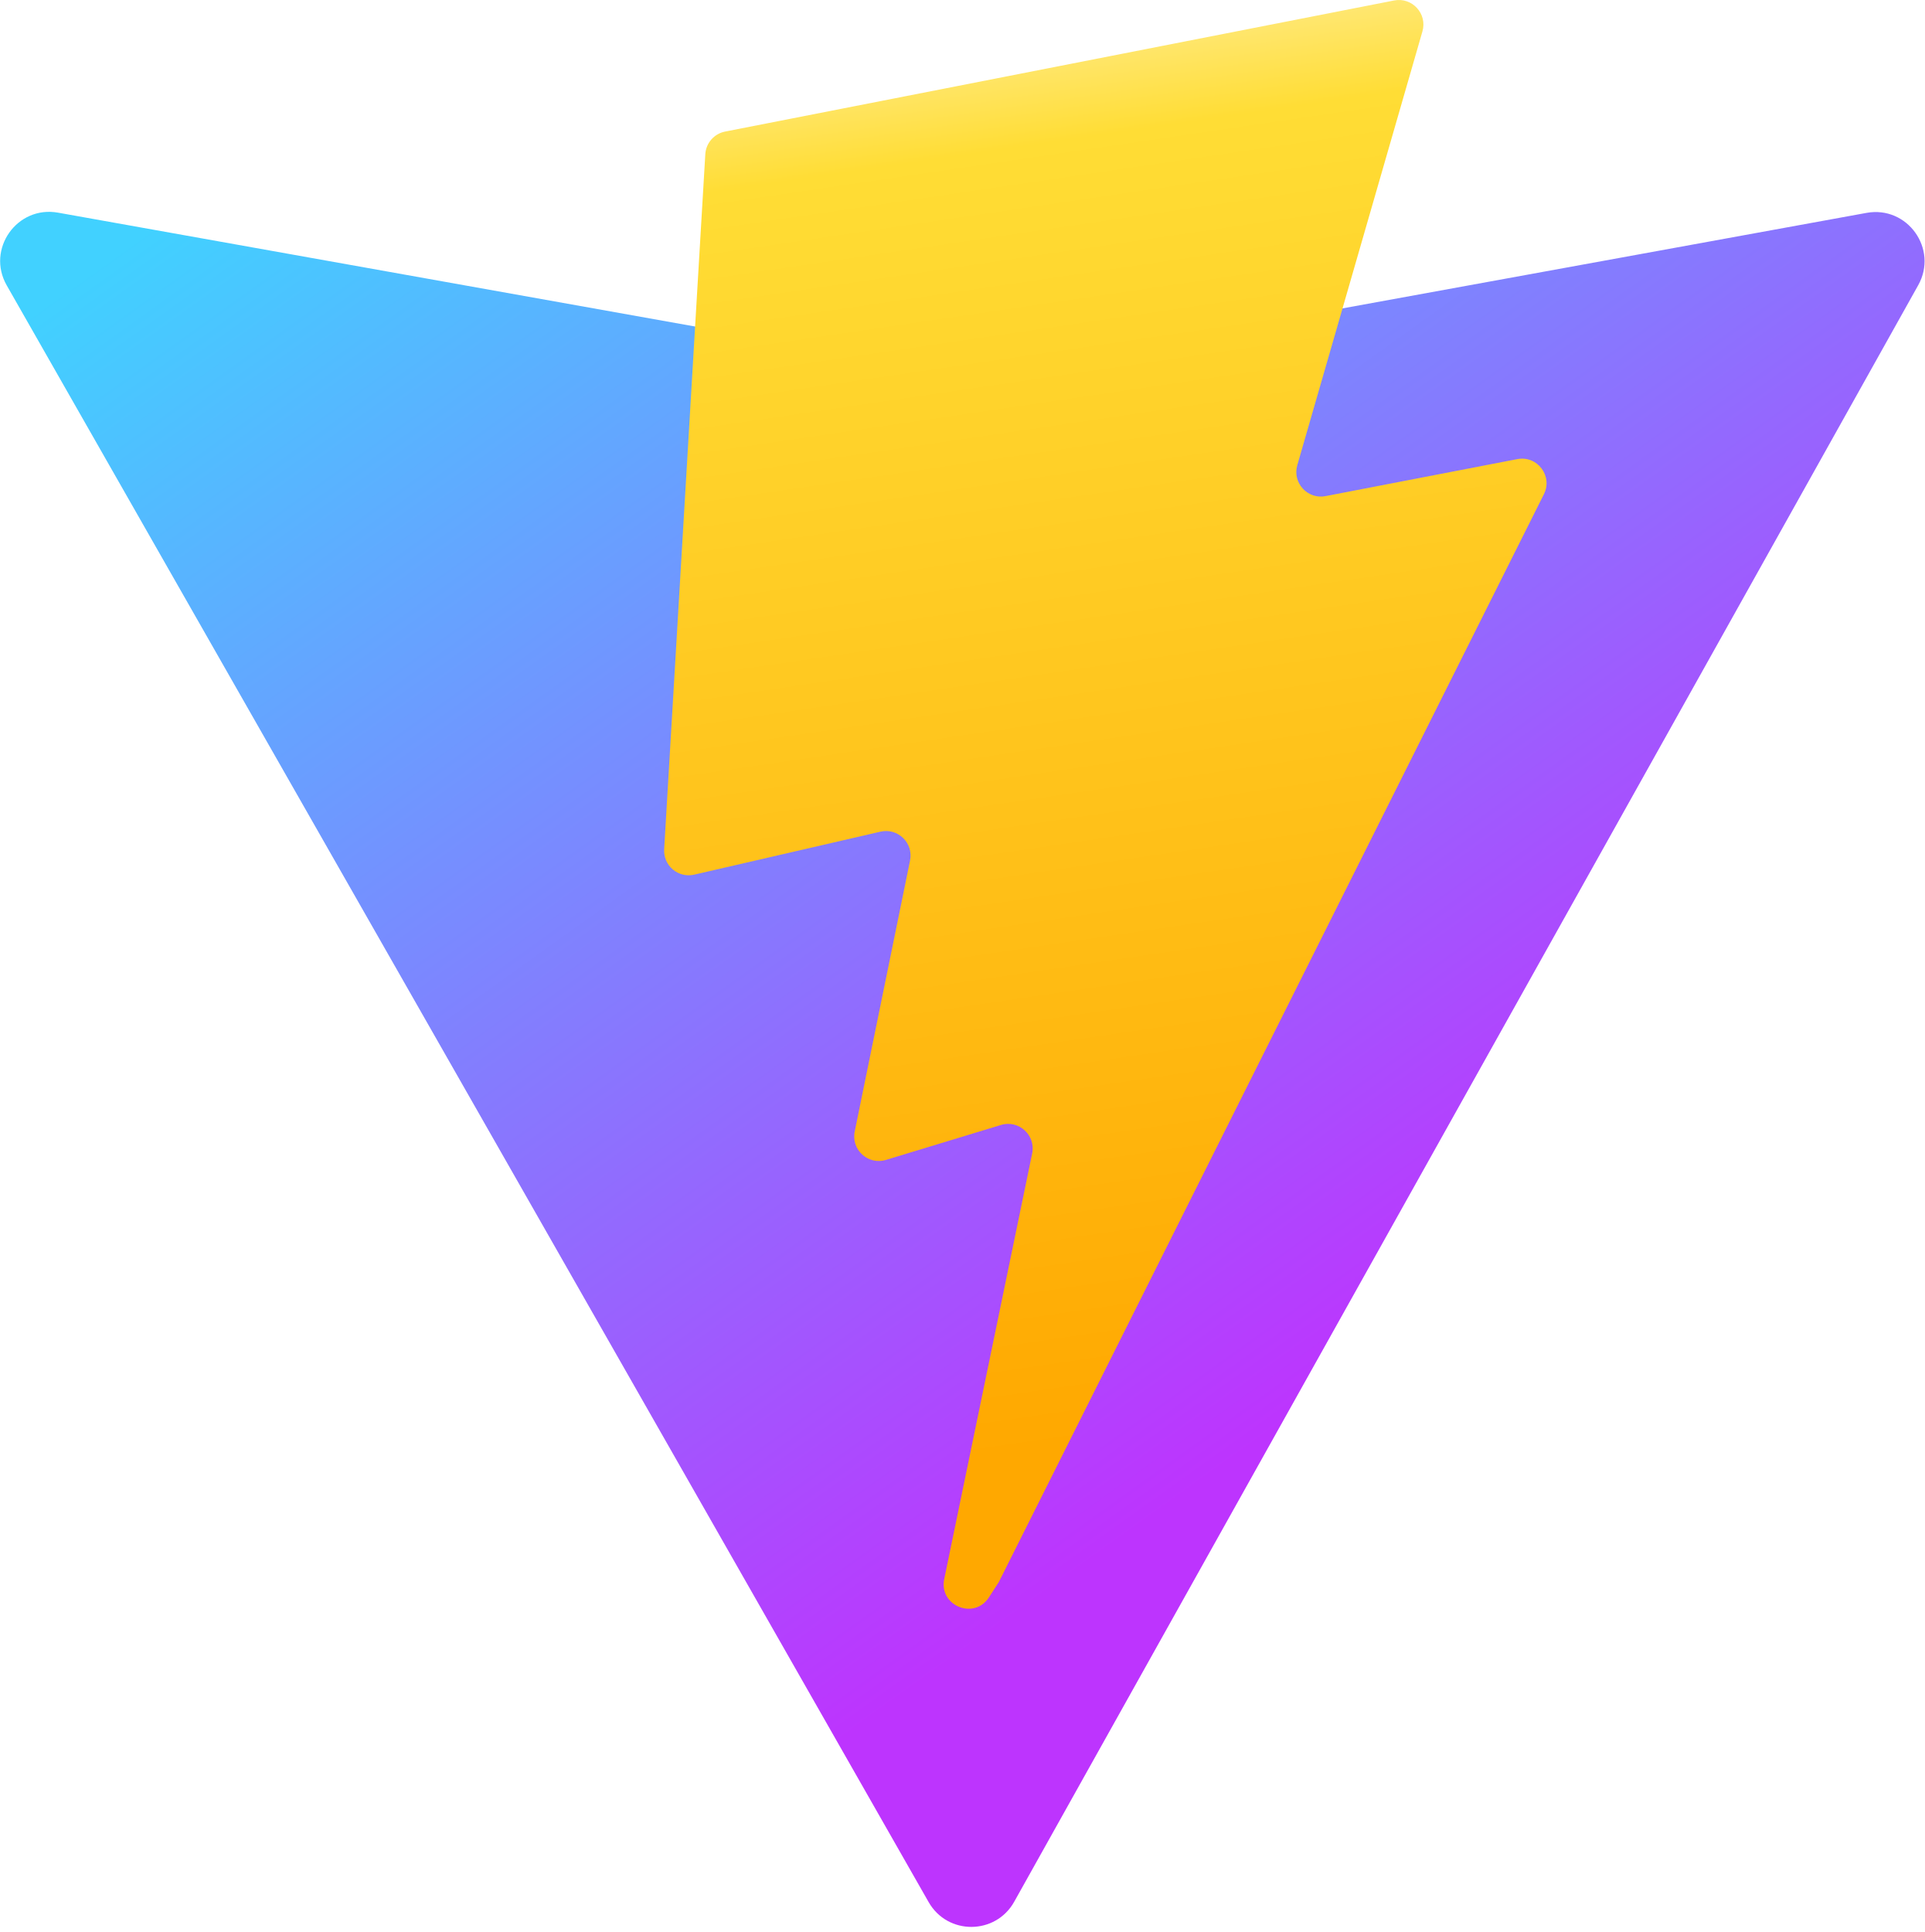
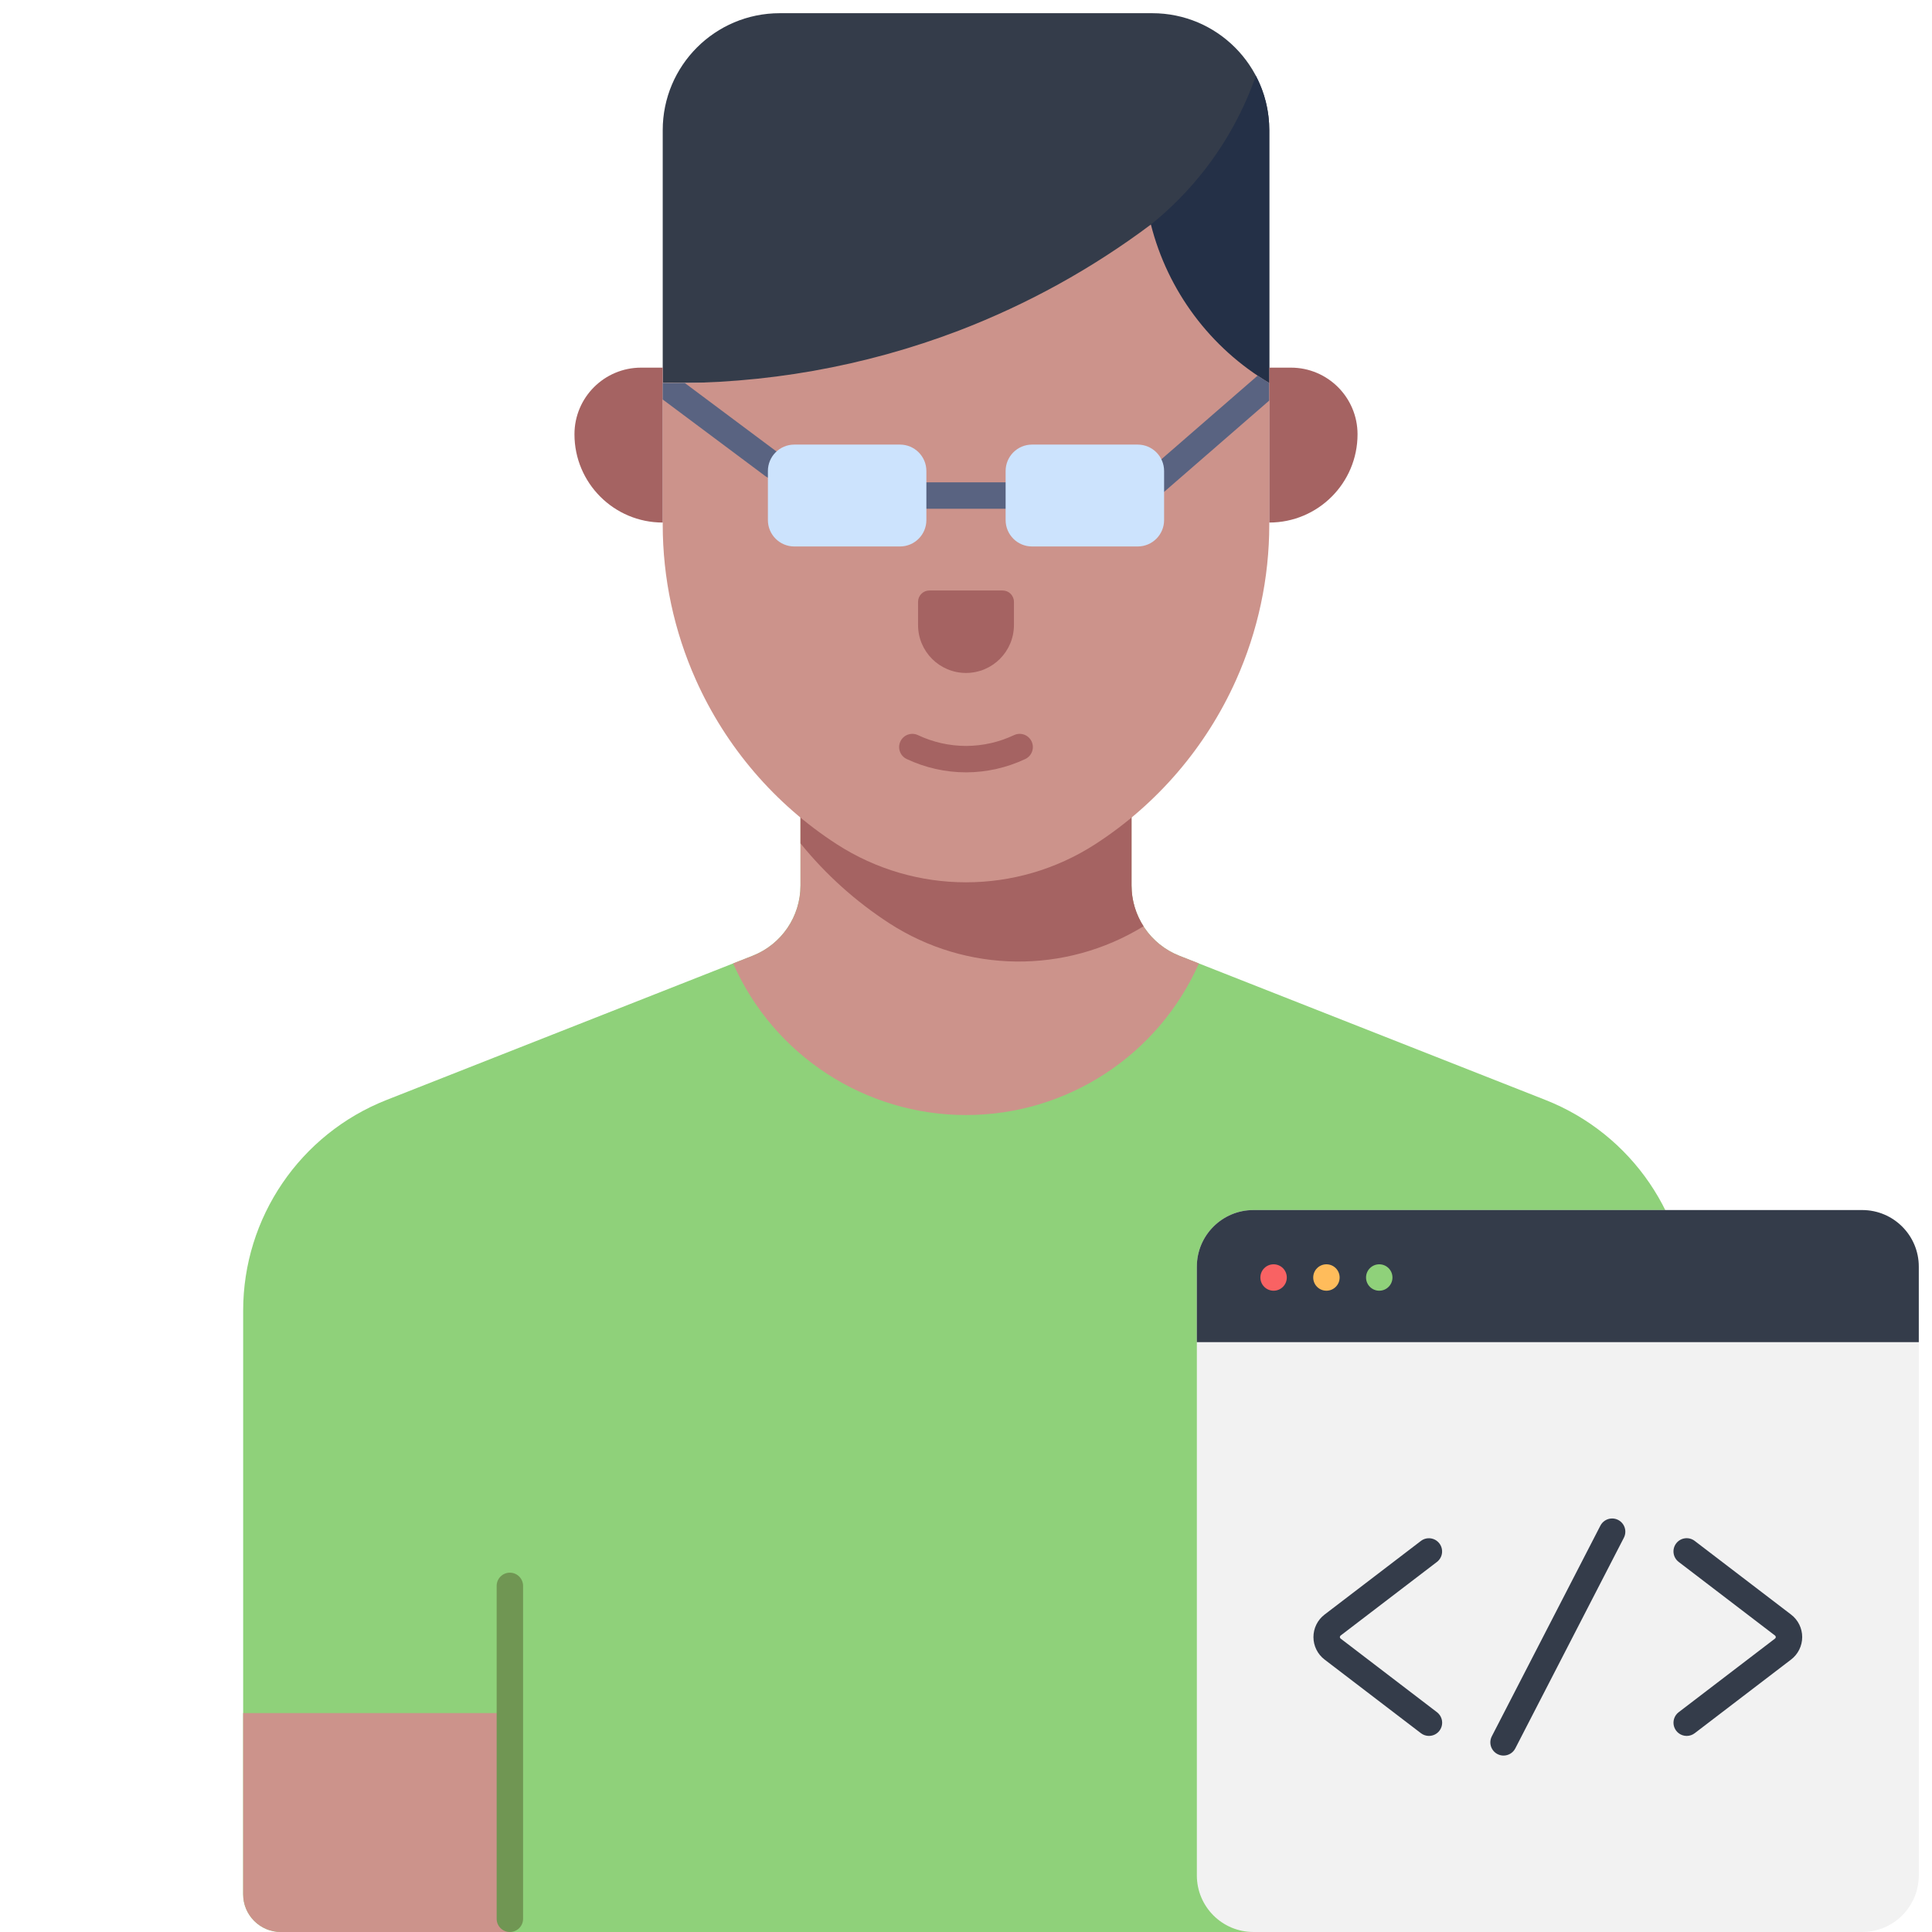
- <svg xmlns="http://www.w3.org/2000/svg" aria-hidden="true" role="img" class="iconify iconify--logos" width="31.88" height="32" preserveAspectRatio="xMidYMid meet" viewBox="0 0 256 257">
-   <defs>
-     <linearGradient id="IconifyId1813088fe1fbc01fb466" x1="-.828%" x2="57.636%" y1="7.652%" y2="78.411%">
-       <stop offset="0%" stop-color="#41D1FF" />
-       <stop offset="100%" stop-color="#BD34FE" />
-     </linearGradient>
-     <linearGradient id="IconifyId1813088fe1fbc01fb467" x1="43.376%" x2="50.316%" y1="2.242%" y2="89.03%">
-       <stop offset="0%" stop-color="#FFEA83" />
-       <stop offset="8.333%" stop-color="#FFDD35" />
-       <stop offset="100%" stop-color="#FFA800" />
-     </linearGradient>
-   </defs>
-   <path fill="url(#IconifyId1813088fe1fbc01fb466)" d="M255.153 37.938L134.897 252.976c-2.483 4.44-8.862 4.466-11.382.048L.875 37.958c-2.746-4.814 1.371-10.646 6.827-9.67l120.385 21.517a6.537 6.537 0 0 0 2.322-.004l117.867-21.483c5.438-.991 9.574 4.796 6.877 9.62Z" />
-   <path fill="url(#IconifyId1813088fe1fbc01fb467)" d="M185.432.063L96.44 17.501a3.268 3.268 0 0 0-2.634 3.014l-5.474 92.456a3.268 3.268 0 0 0 3.997 3.378l24.777-5.718c2.318-.535 4.413 1.507 3.936 3.838l-7.361 36.047c-.495 2.426 1.782 4.5 4.151 3.78l15.304-4.649c2.372-.72 4.652 1.36 4.15 3.788l-11.698 56.621c-.732 3.542 3.979 5.473 5.943 2.437l1.313-2.028l72.516-144.72c1.215-2.423-.88-5.186-3.54-4.672l-25.505 4.922c-2.396.462-4.435-1.77-3.759-4.114l16.646-57.705c.677-2.35-1.37-4.583-3.769-4.113Z" />
+ <svg xmlns="http://www.w3.org/2000/svg" viewBox="0 0 512 512" id="developer">
+   <path fill="#343c4a" d="M206.628 3.499h98.744a31 31 0 0 1 31 31v67H175.628v-67a31 31 0 0 1 31-31Z" />
+   <path fill="#243047" d="M290.504 101.499h45.868v-67a30.856 30.856 0 0 0-3.552-14.408 88.172 88.172 0 0 1-13.513 24.846A87.812 87.812 0 0 1 305 59.5Z" />
+   <path fill="#8fd17a" d="M447.56 501.999v-154.68a60 60 0 0 0-38.01-55.824l-97.019-38.217a20 20 0 0 1-12.67-18.608v-18.907H212.14v18.907a20 20 0 0 1-12.67 18.608l-97.019 38.217a60 60 0 0 0-38.01 55.825v154.679a10 10 0 0 0 10 10h363.12a10 10 0 0 0 10-10Z" />
+   <path fill="#cc938b" d="M194.28 255.323a67.498 67.498 0 0 0 123.441 0l-5.19-2.045a20 20 0 0 1-12.67-18.608v-18.907H212.14v18.907a20 20 0 0 1-12.67 18.608l-5.19 2.045Z" />
+   <path fill="#a56362" d="M303.044 245.472a19.962 19.962 0 0 1-3.183-10.802v-18.907H212.14v7.74a100.872 100.872 0 0 0 23.568 21.193 63.122 63.122 0 0 0 67.337.776Z" />
+   <path fill="#cc938b" d="M327.573 180.203a100.878 100.878 0 0 1-37.28 43.492 63.128 63.128 0 0 1-68.586 0 100.88 100.88 0 0 1-37.28-43.492 100.879 100.879 0 0 1-8.8-41.205v-37.499a211.645 211.645 0 0 0 78.514-13.9A210.466 210.466 0 0 0 305 59.5a68.355 68.355 0 0 0 31.372 42v37.499a100.88 100.88 0 0 1-8.799 41.205zM135.12 511.999H74.44a10 10 0 0 1-10-10v-48.015h70.68z" />
+   <path fill="#a56362" d="M256.001 204.681a36.94 36.94 0 0 1-15.72-3.536 3.5 3.5 0 0 1 2.998-6.327A29.89 29.89 0 0 0 256 197.681h.09a29.907 29.907 0 0 0 12.63-2.863 3.5 3.5 0 0 1 2.997 6.327 36.955 36.955 0 0 1-15.606 3.536zm12.703-45.194v6.15a12.701 12.701 0 0 1-12.7 12.702h-.007a12.701 12.701 0 0 1-12.701-12.701v-6.151a3 3 0 0 1 3-3h19.408a3 3 0 0 1 3 3zM175.628 138.479a23.39 23.39 0 0 1-23.39-23.39 17.66 17.66 0 0 1 17.66-17.66h5.73v41.05Z" />
+   <path fill="#596381" d="M336.372 101.499a69.351 69.351 0 0 1-3.086-1.952l-30.49 26.492a3.5 3.5 0 1 0 4.6 5.277l28.976-25.174zm-160.744 0v4.368l27.208 20.319a3.5 3.5 0 0 0 4.189-5.609l-25.552-19.08c-2.045.027-4 .027-5.845.002zm101.254 33.321h-41.764a3.5 3.5 0 0 1 0-7h41.764a3.5 3.5 0 0 1 0 7z" />
+   <path fill="#709653" d="M135.12 511.999a3.5 3.5 0 0 1-3.5-3.5v-88.224a3.5 3.5 0 0 1 7 0V508.5a3.5 3.5 0 0 1-3.5 3.5Z" />
+   <path fill="#a56362" d="M336.372 138.479v-41.05h5.73a17.66 17.66 0 0 1 17.66 17.66 23.39 23.39 0 0 1-23.39 23.39Z" />
+   <rect width="191.322" height="191.322" x="317.178" y="320.677" fill="#f2f2f2" rx="15" />
+   <path fill="#343c4a" d="M332.178 320.677H493.5a15 15 0 0 1 15 15v20H317.178v-20a15 15 0 0 1 15-15Z" />
+   <circle cx="337.517" cy="338.553" r="3.5" fill="#f96263" />
+   <circle cx="351.517" cy="338.553" r="3.5" fill="#ffbc5b" />
+   <circle cx="365.517" cy="338.553" r="3.5" fill="#8fd17a" />
+   <path fill="#343c4a" d="M378.686 460.036a3.488 3.488 0 0 1-2.124-.719l-25.54-19.52a7.5 7.5 0 0 1 .001-11.918l25.54-19.52a3.5 3.5 0 0 1 4.25 5.562l-25.54 19.52a.499.499 0 0 0 0 .793l25.54 19.52a3.5 3.5 0 0 1-2.127 6.282zm68.306 0a3.5 3.5 0 0 1-2.128-6.281l25.54-19.52a.499.499 0 0 0 0-.794l-25.54-19.52a3.5 3.5 0 0 1 4.251-5.563l25.54 19.52a7.5 7.5 0 0 1 0 11.919l-25.54 19.52a3.488 3.488 0 0 1-2.123.72zm-48.54 5.21a3.501 3.501 0 0 1-3.107-5.105l28.766-55.813a3.5 3.5 0 1 1 6.222 3.207l-28.767 55.813a3.5 3.5 0 0 1-3.113 1.897z" />
+   <rect width="42" height="27" x="203.5" y="117.821" fill="#cce3fd" rx="7" />
+   <rect width="42" height="27" x="266.5" y="117.821" fill="#cce3fd" rx="7" />
</svg>
